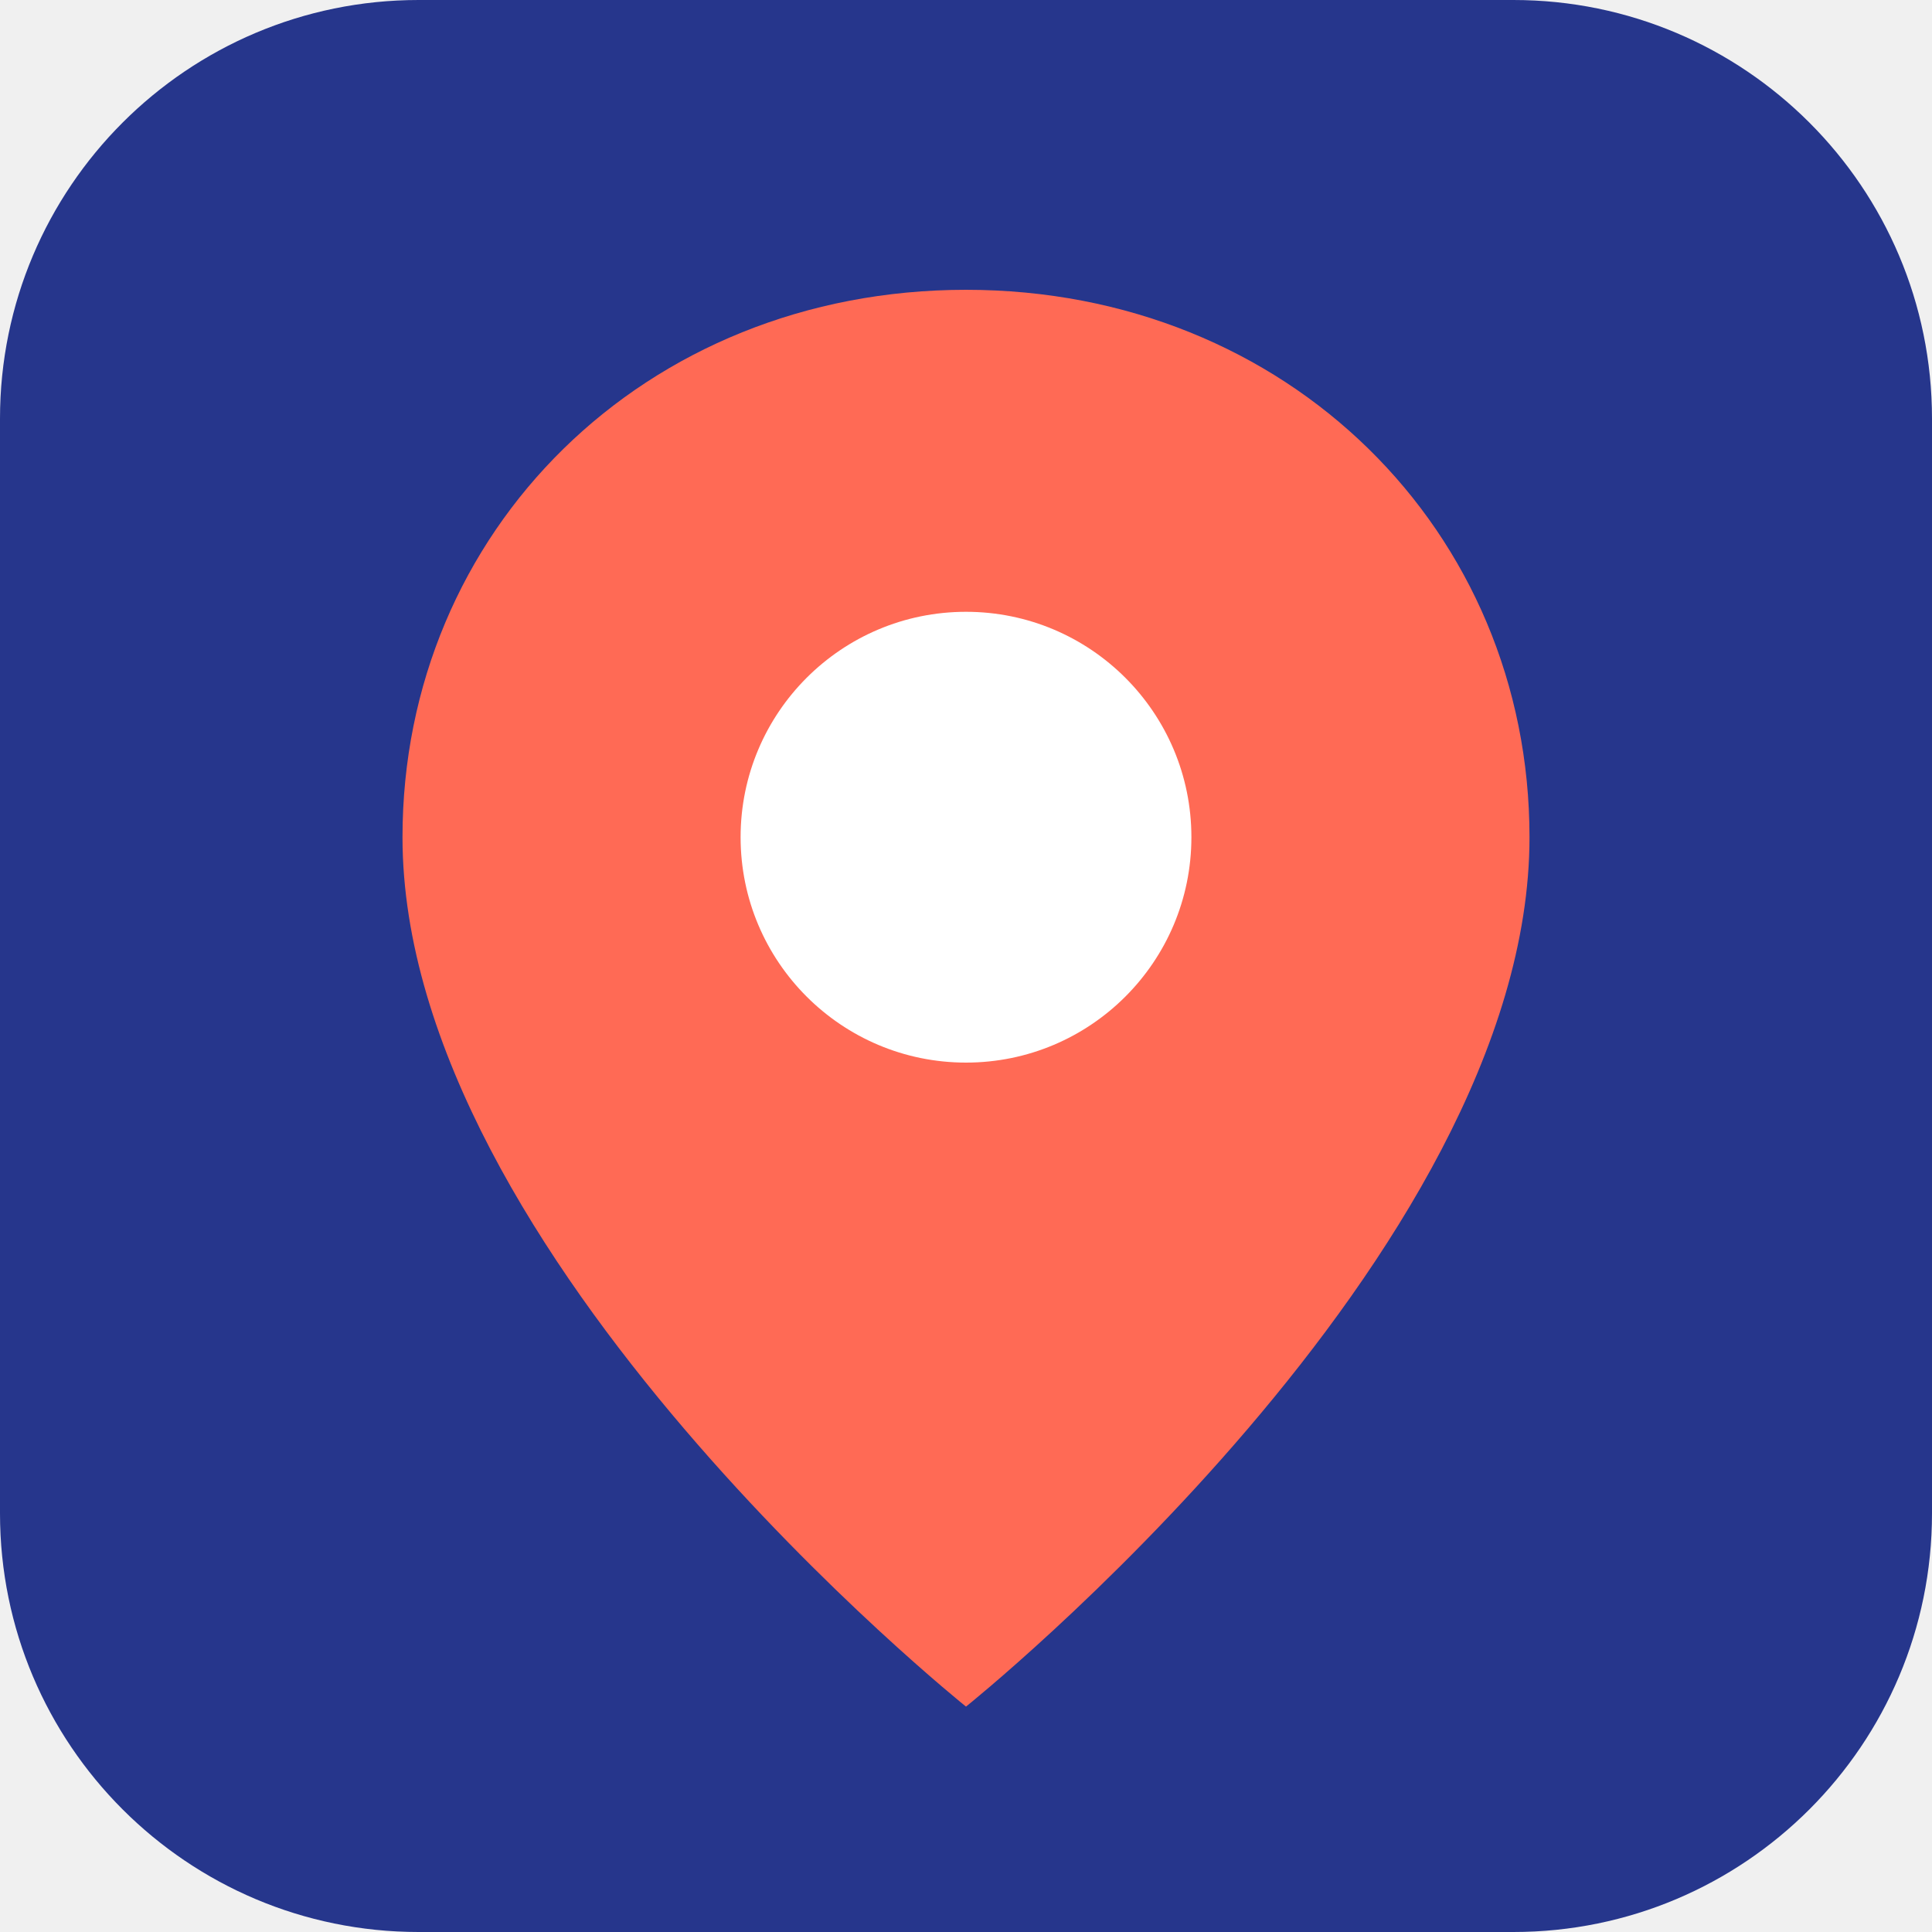
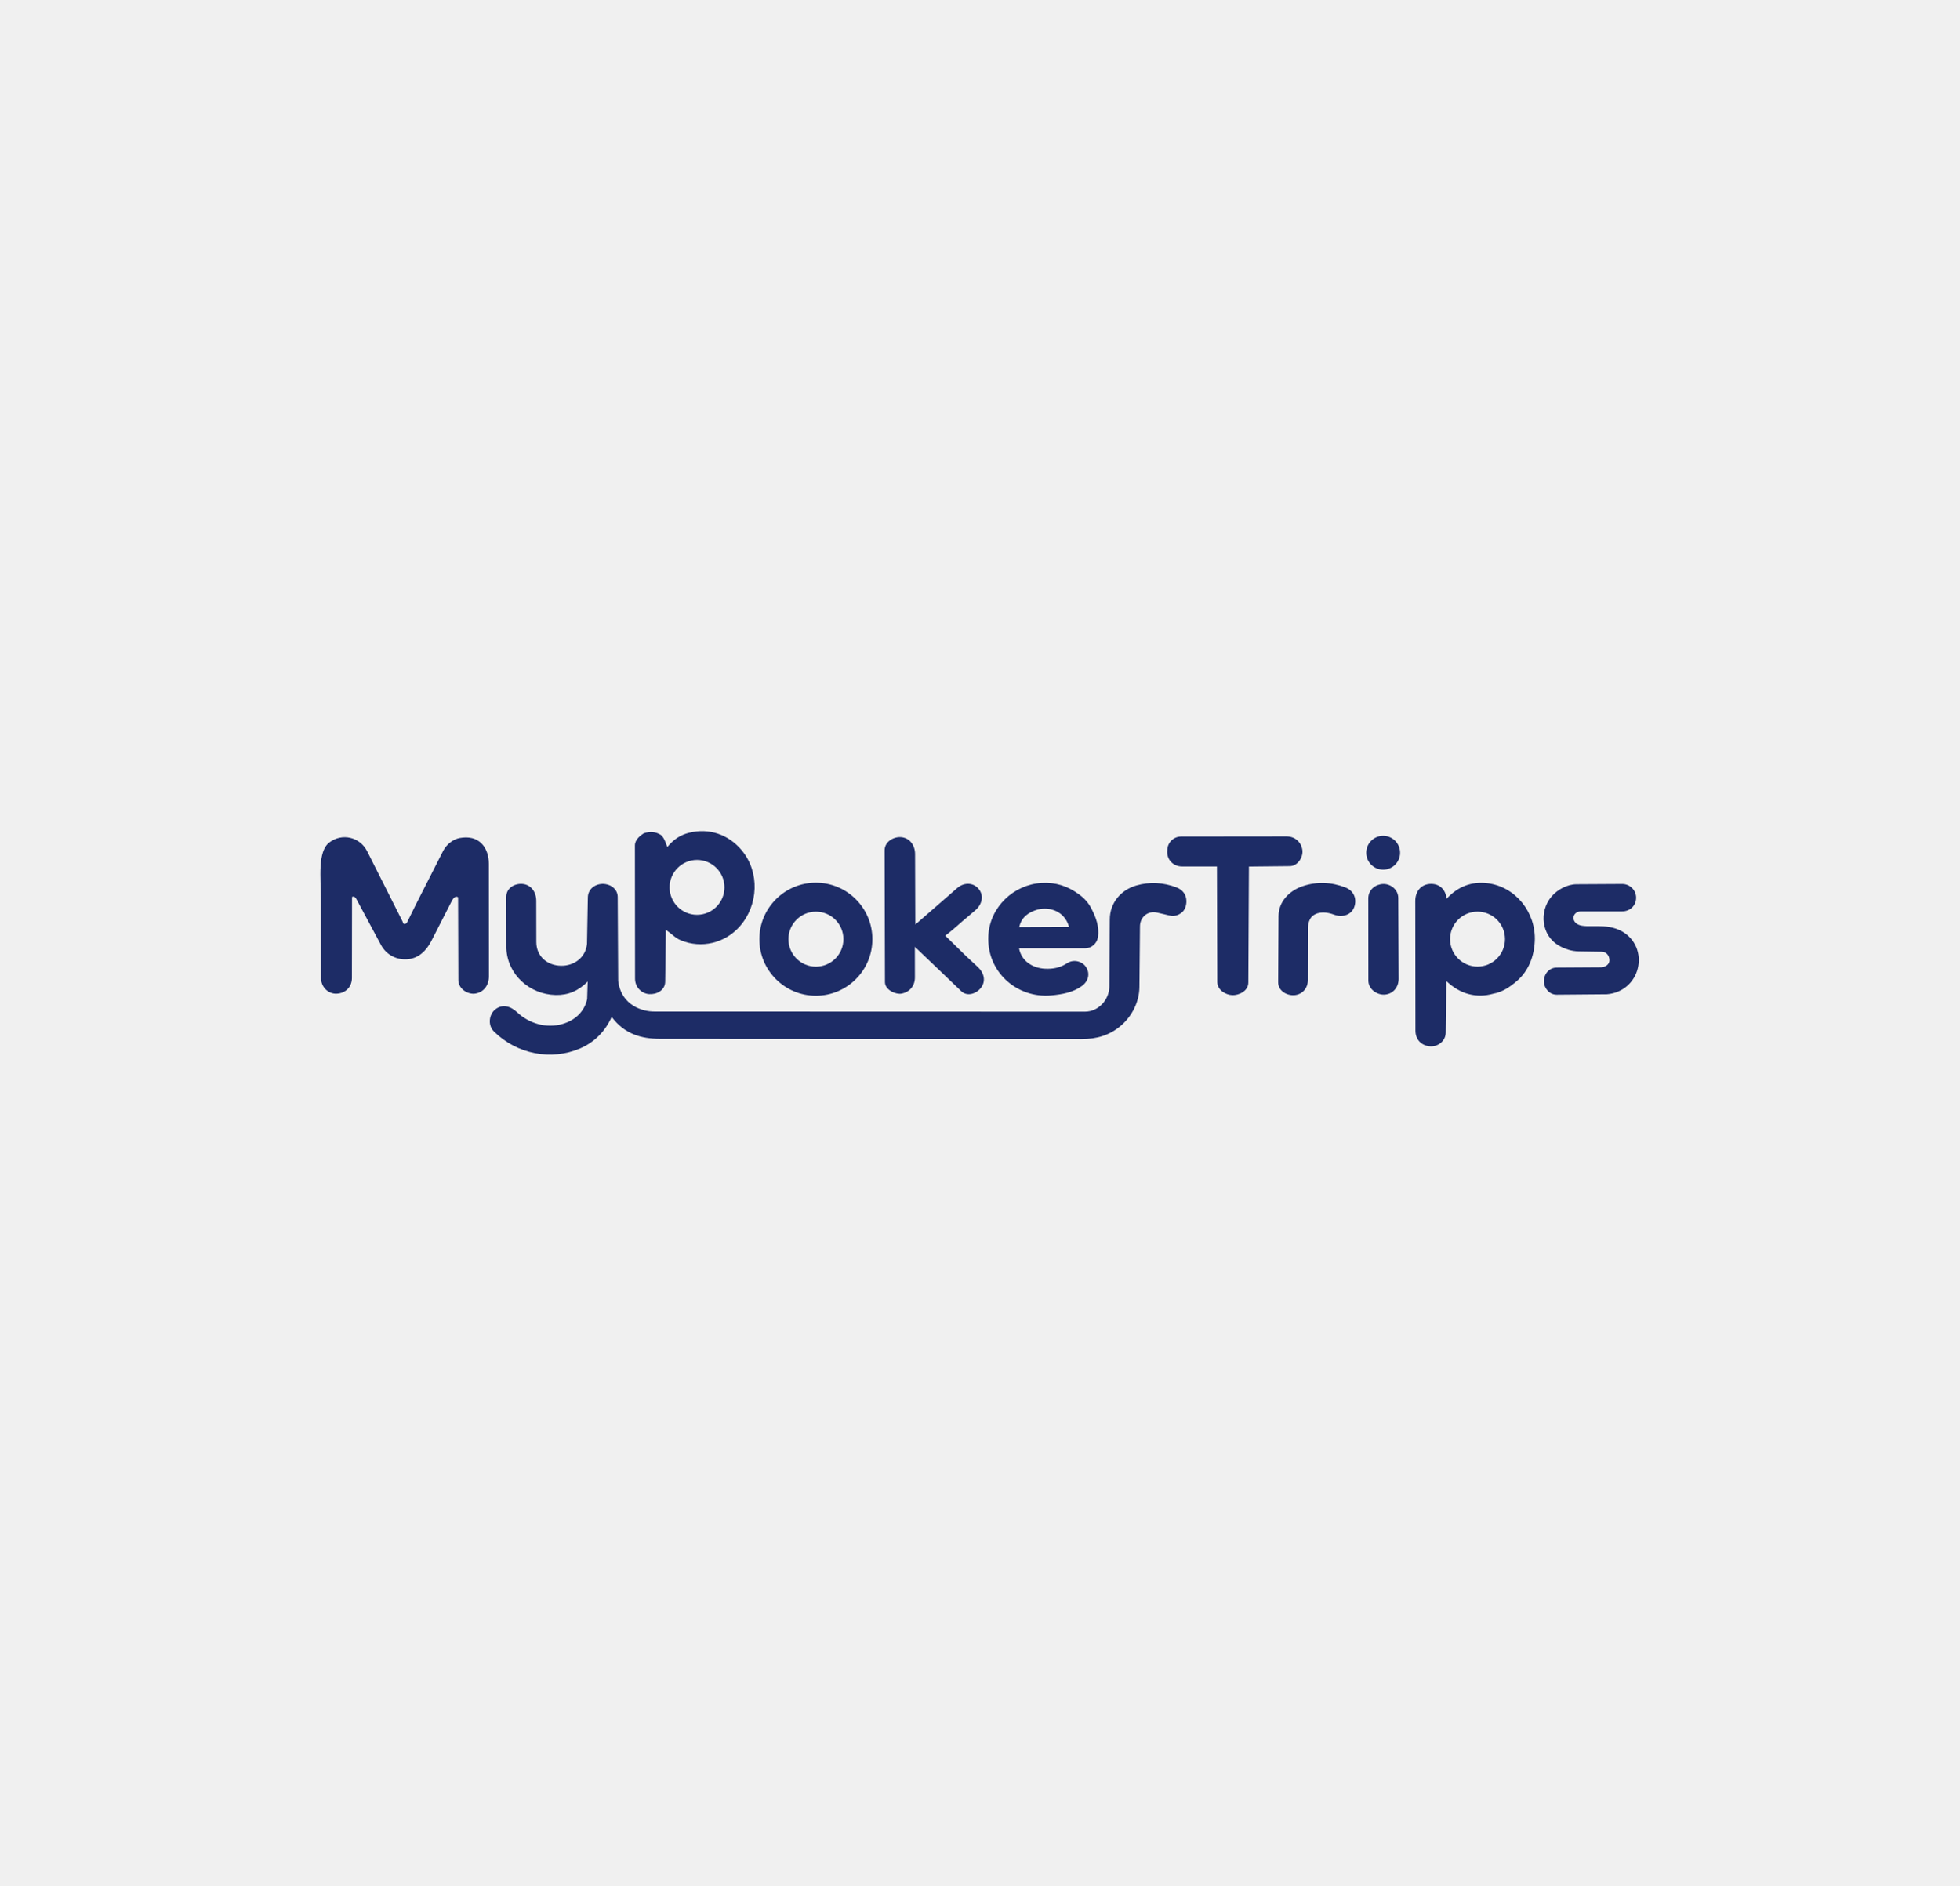
- <svg xmlns="http://www.w3.org/2000/svg" viewBox="0 0 120 120" width="120" height="120">
-   <rect width="120" height="120" rx="26" fill="#26368C" />
-   <path d="M60 18 C40 18 25 33 25 52 C25 78 60 106 60 106 C60 106 95 78 95 52 C95 33 80 18 60 18 Z" fill="#FF6A55" />
-   <circle cx="60" cy="52" r="14" fill="#FFFFFF" />
+ <svg xmlns="http://www.w3.org/2000/svg" id="_레이어_1" data-name="레이어 1" viewBox="0 0 1044 1005">
+   <defs>
+     <style>
+       .cls-1 {
+         fill: #1d2c66;
+       }
+     </style>
+   </defs>
+   <g id="_생성형_오브젝트" data-name="생성형 오브젝트">
+     <path class="cls-1" d="M244.13,478.22c-1.54-1.01-2.73.65-3.5,2.18l-10.81,21.15c-2.7,5.27-6.79,9.09-12.29,9.64-6.04.61-11.62-2.16-14.55-7.63l-12.93-24.12c-.5-.94-1.25-2.05-2.47-1.39l-.06,43.09c0,5.05-3.51,8.24-8.16,8.44-4.51.2-8.3-3.56-8.31-8.37l-.06-42.68c-.01-10.43-1.89-24.61,4.46-29.5,6.78-5.21,16.34-2.98,20.19,4.66l18.82,37.32c.31.61.29,1.38,1.01,1.45.44.05,1.16-.29,1.45-.88l4.85-9.83,14.36-28.25c1.89-3.71,5.61-6.28,8.8-6.86,4.61-.84,8.85-.11,11.89,3.13,2.52,2.69,3.66,6.61,3.66,10.48l.04,60.14c0,4.7-2.7,8.36-7.13,9.12-4.01.68-9.13-2.4-9.15-7.14l-.14-44.14Z" />
+     <g>
+       <path class="cls-1" d="M696.98,494.55l-.05,27.78c0,4.49-3.11,7.71-7.16,8.04-3.95.32-8.71-2.2-8.68-6.9l.19-35.26c.04-7.76,5.84-13.49,12.77-15.87,7.58-2.6,15.49-2.22,22.86.64,4.53,1.75,6.25,6.11,4.72,10.42-1.5,4.22-6.28,5.75-10.75,4.08-3.65-1.36-8.01-1.94-11.3.56-1.75,1.33-2.59,4.03-2.6,6.52Z" />
+       <path class="cls-1" d="M745.29,521.51c.02,5.02-3.32,8.44-7.76,8.58-3.73.11-8.38-2.81-8.38-7.51l-.04-43.74c0-4.77,3.98-7.59,7.92-7.71,3.92-.12,8.04,2.93,8.06,7.46l.19,42.92Z" />
+     </g>
+     <path class="cls-1" d="M665.19,523.67c-.02,4.59-5.1,6.81-8.52,6.69-3.53-.13-8.01-2.66-8.02-7.03l-.18-61.52h-18.52c-4.85,0-8.44-3.72-7.93-8.66.02-3.97,3.19-7.3,7.41-7.31l56.13-.06c4.57,0,7.87,3.1,8.43,7.28.5,3.69-2.39,8.52-6.7,8.56l-21.78.23-.32,61.82Z" />
+     <circle class="cls-1" cx="737.04" cy="454.48" r="9.02" />
+     <g>
+       <path class="cls-1" d="M313.16,523.1c-4.9,5.03-10.48,7.35-17.13,7.19-13.78-.34-25.56-10.73-26.22-24.8l-.04-27.46c0-4.82,4.52-7.25,8.59-6.93,4.42.35,7.38,4.09,7.39,8.95l.04,22.05c.01,7.53,5.72,12.46,13.15,12.6,6.83.12,13.1-4.22,13.85-11.62l.45-24.8c.09-4.93,4.68-7.73,9.24-7.11,3.5.47,6.64,2.98,6.67,6.9l.26,44.73c1.65,13.36,13.36,16.36,19.23,16.31l229.51.07c7.36,0,12.95-6.57,12.99-13.4l.23-35.84c.06-8.71,5.83-15.58,14.07-17.99,7.14-2.09,14.64-1.63,21.52,1.03,3.2,1.24,5.19,3.76,5.24,7.24.03,2.3-.75,4.59-2.23,5.91-1.81,1.61-4.15,2.41-6.66,1.82l-6.79-1.58c-4.85-1.13-9.03,2.34-9.07,7.33l-.29,32.31c-.07,7.94-3.9,15.43-9.69,20.48-6.03,5.25-13.03,7.3-21.02,7.29l-224.82-.13c-9.99,0-18.98-2.63-25.68-11.69-3.43,7.59-8.98,13.38-16.66,16.72-15.62,6.8-34.06,3.02-46.11-8.95-3.34-3.32-2.57-8.94.49-11.55,3.85-3.29,8.39-1.98,11.85,1.29,6.52,6.16,15.75,8.7,24.17,6.28,6.73-1.93,11.75-6.6,13.18-13.28l.28-9.37Z" />
+       <path class="cls-1" d="M515.12,509.87l5.97,5.54c3.24,3,4.34,7.35,1.76,10.87-2.37,3.24-7.37,5.12-10.68,1.94l-12.87-12.34-11.8-11.26.03,16.3c0,4.37-2.62,7.76-7.1,8.63-3.03.59-8.86-1.9-8.87-6.11l-.18-70.19c-.01-4.78,4.91-7.37,8.72-7.08,4.58.34,7.49,4.23,7.51,8.98l.12,37.61,22.34-19.46c3.46-3.02,8.4-3.12,11.36.39,3.03,3.58,1.93,8.35-1.73,11.46l-6.72,5.72c-3.09,2.63-5.81,5.2-9.3,7.8l11.41,11.19Z" />
+       <path class="cls-1" d="M581.58,484.25c-1.72-3.34-3.89-5.64-6.9-7.79-5.87-4.2-12.08-6.31-19.61-5.88-15,.86-27.6,12.86-28.43,28.07-1.03,19.01,15,33.59,33.64,31.84,5.83-.55,11.38-1.56,16.06-4.87,3.67-2.59,4.66-6.77,2.35-10.26-2.08-3.14-6.68-4.22-9.99-2.05-3.68,2.42-7.45,3.18-11.83,2.98-6.6-.31-12.65-4.1-13.85-10.89l35.17.02c3.5,0,6.43-2.67,6.89-6.06.75-5.54-1.08-10.41-3.5-15.11ZM543.11,494.12c1.16-5.45,5.21-8.07,9.87-9.38,6.84-1.62,14.43,1.13,16.65,9.25l-26.52.13Z" />
+       <path class="cls-1" d="M434.75,470.45c-16.63,0-30.11,13.48-30.11,30.11s13.48,30.11,30.11,30.11,30.11-13.48,30.11-30.11-13.48-30.11-30.11-30.11ZM434.78,515.18c-8.09,0-14.65-6.56-14.65-14.65s6.56-14.65,14.65-14.65,14.65,6.56,14.65,14.65-6.56,14.65-14.65,14.65Z" />
+     </g>
+     <g>
+       <path class="cls-1" d="M856.41,529.89l-26.85.23c-4.02.03-6.8-3.58-6.88-6.92-.09-3.88,2.65-7.5,6.85-7.53l23.48-.15c2.41-.02,4.51-1.45,4.6-3.56.1-2.31-1.39-4.68-4.01-4.72l-12.27-.19c-3.84-.06-7.59-1.27-10.77-3.14-9.13-5.37-10.63-18.03-3.8-26.09,3.09-3.64,8.25-6.52,13.35-6.55l24.24-.14c4.22-.02,7.37,3.32,7.48,7.06.13,4.21-3,7.55-7.54,7.55h-21.86c-1.97,0-3.52,1.13-3.88,2.71-.42,1.84.62,3.48,2.56,4.38,4.58,2.12,14.73-1.29,23.3,3.6,7.05,4.03,10.24,11.98,8.29,19.76-1.81,7.22-7.84,12.98-16.3,13.69Z" />
+       <path class="cls-1" d="M792.51,470.71c-8.43-1-15.74,1.82-21.67,8.31-.46-4.88-3.69-7.94-8.21-7.94-5.31,0-8.49,3.95-8.48,9.17l.09,69.01c0,4.84,3.19,7.98,7.65,8.38,4.1.37,8.42-2.61,8.48-7.23l.32-27.58c7.25,7.03,16.14,9.29,25.05,6.76,4.82-.86,8.73-3.5,12.45-6.66,6.26-5.33,9.29-13.08,9.65-21.41.67-15.22-10.22-29.02-25.33-30.81ZM787.33,515.15c-8.09,0-14.64-6.56-14.64-14.64s6.56-14.64,14.64-14.64,14.64,6.56,14.64,14.64-6.56,14.64-14.64,14.64Z" />
+     </g>
+     <path class="cls-1" d="M395.26,453.18c-7.13-8.55-17.59-12-28.13-9.33-4.64,1.17-8.19,3.54-11.54,7.55-1.05-2.6-1.6-4.81-3.45-6.42-2.76-1.7-5.66-2.02-9.1-.85-1.6,1.02-4.72,3.24-4.72,6.45l.07,70.99c0,4.7,3.57,7.94,7.44,8.24,3.94.3,8.57-1.91,8.63-6.6l.35-27.66c3.06,2.08,4.98,4.38,8.02,5.62,10.91,4.47,23.34,1.55,31.26-7.32,10.13-11.36,10.85-29.05,1.17-40.66ZM371.42,487.55c-8.08,0-14.62-6.55-14.62-14.62s6.55-14.62,14.62-14.62,14.62,6.55,14.62,14.62-6.55,14.62-14.62,14.62Z" />
+   </g>
</svg>
